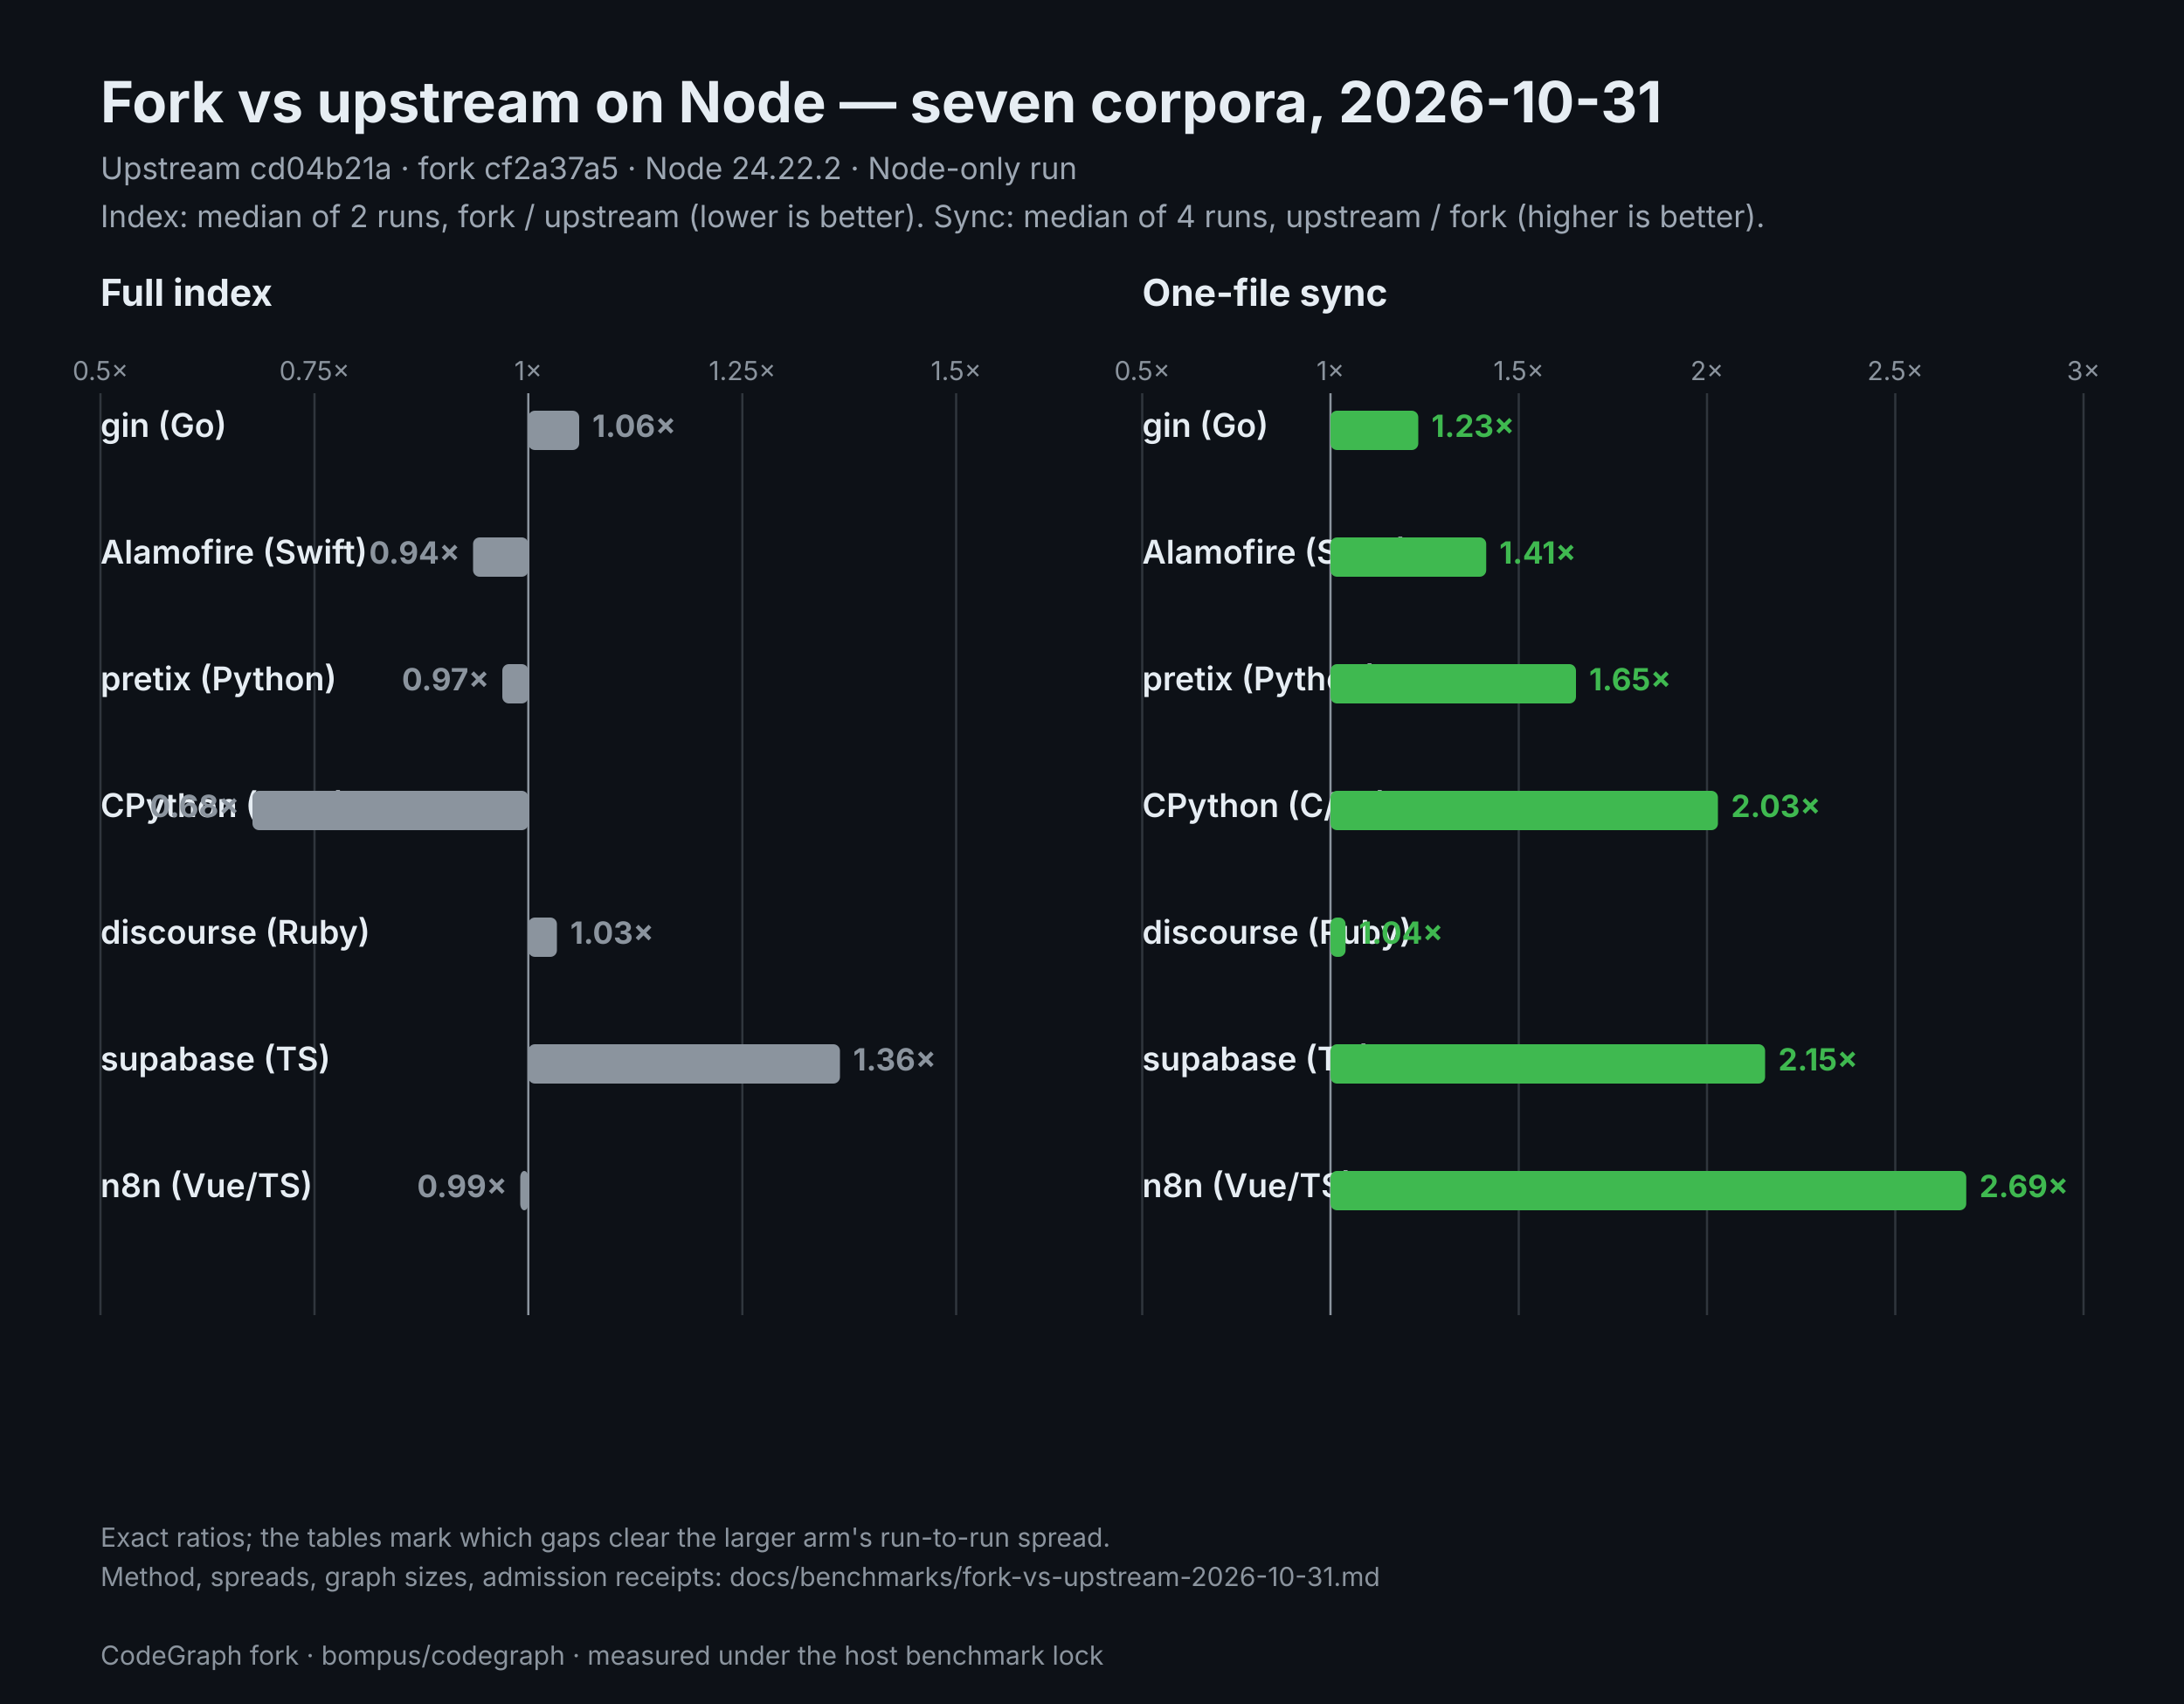
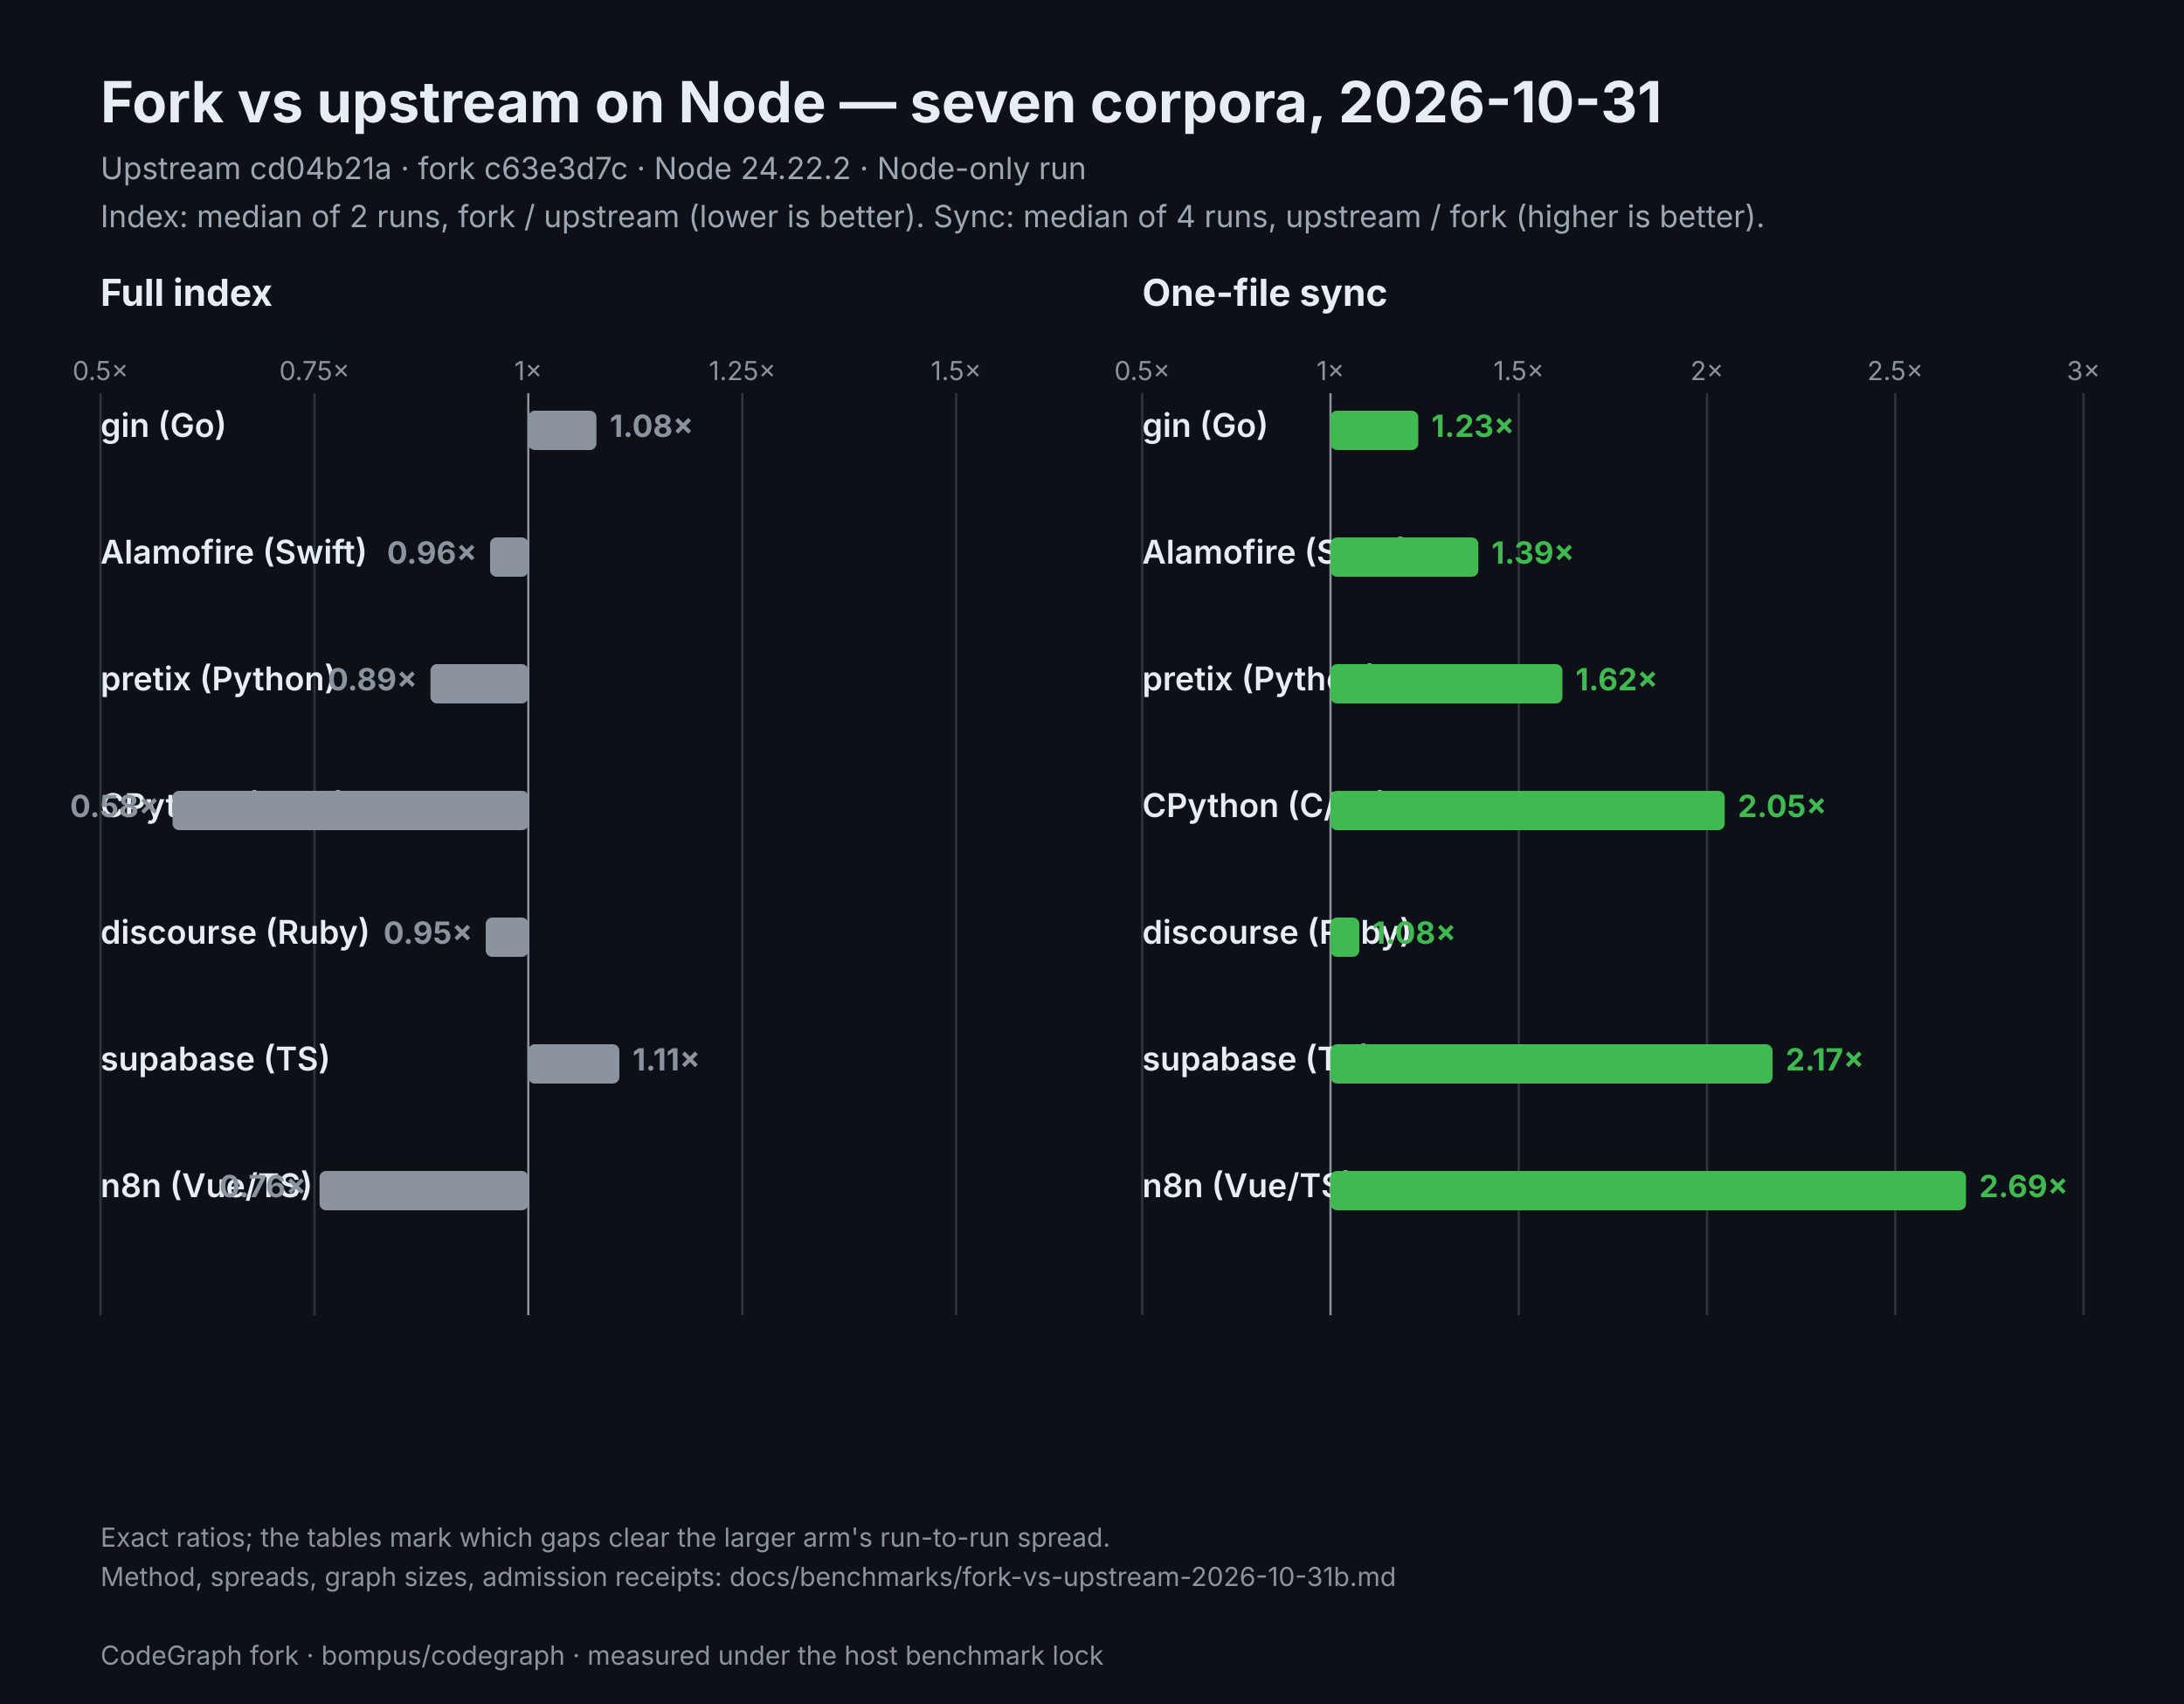
<svg xmlns="http://www.w3.org/2000/svg" width="1000" height="780" viewBox="0 0 1000 780" role="img" aria-label="Fork versus upstream on seven corpora, Node, 2026-10-31">
  <rect width="1000" height="780" fill="#0d1117" />
  <style>text{font-family:Inter,Segoe UI,system-ui,sans-serif;fill:#e6edf3}.title{font-size:26px;font-weight:700}.sub{font-size:14px;fill:#9da7b3}.corpus{font-size:15px;font-weight:600}.val{font-size:14px;font-weight:700}.axis{font-size:12px;fill:#8b949e}.good{fill:#3fb950}.bad{fill:#f85149}.tie{fill:#8b949e}</style>
  <text x="46" y="56" class="title">Fork vs upstream on Node — seven corpora, 2026-10-31</text>
-   <text x="46" y="82" class="sub">Upstream cd04b21a · fork cf2a37a5 · Node 24.22.2 · Node-only run</text>
+   <text x="46" y="82" class="sub">Upstream cd04b21a · fork c63e3d7c · Node 24.22.2 · Node-only run</text>
  <text x="46" y="104" class="sub">Index: median of 2 runs, fork / upstream (lower is better). Sync: median of 4 runs, upstream / fork (higher is better).</text>
  <text x="46" y="140" style="font-size:17px;font-weight:700">Full index</text>
  <line x1="46.0" y1="180" x2="46.0" y2="602" stroke="#30363d" stroke-width="1" />
  <text x="46.0" y="174" class="axis" text-anchor="middle">0.5×</text>
  <line x1="144.0" y1="180" x2="144.0" y2="602" stroke="#30363d" stroke-width="1" />
  <text x="144.0" y="174" class="axis" text-anchor="middle">0.75×</text>
  <line x1="241.9" y1="180" x2="241.9" y2="602" stroke="#8b949e" stroke-width="1" />
  <text x="241.9" y="174" class="axis" text-anchor="middle">1×</text>
  <line x1="339.9" y1="180" x2="339.9" y2="602" stroke="#30363d" stroke-width="1" />
  <text x="339.9" y="174" class="axis" text-anchor="middle">1.25×</text>
  <line x1="437.8" y1="180" x2="437.8" y2="602" stroke="#30363d" stroke-width="1" />
  <text x="437.8" y="174" class="axis" text-anchor="middle">1.5×</text>
  <text x="46" y="200" class="corpus">gin (Go)</text>
-   <rect x="241.9" y="188" width="23.3" height="18" rx="3" class="tie" />
-   <text x="271.2" y="200" class="val tie" text-anchor="start">1.06×</text>
+   <rect x="241.9" y="188" width="31.2" height="18" rx="3" class="tie" />
+   <text x="279.2" y="200" class="val tie" text-anchor="start">1.08×</text>
  <text x="46" y="258" class="corpus">Alamofire (Swift)</text>
-   <rect x="216.6" y="246" width="25.3" height="18" rx="3" class="tie" />
-   <text x="210.6" y="258" class="val tie" text-anchor="end">0.94×</text>
+   <rect x="224.4" y="246" width="17.5" height="18" rx="3" class="tie" />
+   <text x="218.4" y="258" class="val tie" text-anchor="end">0.96×</text>
  <text x="46" y="316" class="corpus">pretix (Python)</text>
-   <rect x="230.0" y="304" width="11.9" height="18" rx="3" class="tie" />
-   <text x="224.0" y="316" class="val tie" text-anchor="end">0.97×</text>
+   <rect x="197.1" y="304" width="44.8" height="18" rx="3" class="tie" />
+   <text x="191.1" y="316" class="val tie" text-anchor="end">0.89×</text>
  <text x="46" y="374" class="corpus">CPython (C/Py)</text>
-   <rect x="115.6" y="362" width="126.3" height="18" rx="3" class="tie" />
-   <text x="109.6" y="374" class="val tie" text-anchor="end">0.68×</text>
+   <rect x="79.0" y="362" width="163.0" height="18" rx="3" class="tie" />
+   <text x="73.0" y="374" class="val tie" text-anchor="end">0.58×</text>
  <text x="46" y="432" class="corpus">discourse (Ruby)</text>
-   <rect x="241.9" y="420" width="13.1" height="18" rx="3" class="tie" />
-   <text x="261.1" y="432" class="val tie" text-anchor="start">1.03×</text>
+   <rect x="222.4" y="420" width="19.5" height="18" rx="3" class="tie" />
+   <text x="216.4" y="432" class="val tie" text-anchor="end">0.95×</text>
  <text x="46" y="490" class="corpus">supabase (TS)</text>
-   <rect x="241.9" y="478" width="142.7" height="18" rx="3" class="tie" />
-   <text x="390.6" y="490" class="val tie" text-anchor="start">1.36×</text>
+   <rect x="241.9" y="478" width="41.7" height="18" rx="3" class="tie" />
+   <text x="289.6" y="490" class="val tie" text-anchor="start">1.11×</text>
  <text x="46" y="548" class="corpus">n8n (Vue/TS)</text>
-   <rect x="238.2" y="536" width="3.7" height="18" rx="3" class="tie" />
-   <text x="232.2" y="548" class="val tie" text-anchor="end">0.99×</text>
+   <rect x="146.3" y="536" width="95.6" height="18" rx="3" class="tie" />
+   <text x="140.3" y="548" class="val tie" text-anchor="end">0.76×</text>
  <text x="523.0" y="140" style="font-size:17px;font-weight:700">One-file sync</text>
  <line x1="523.0" y1="180" x2="523.0" y2="602" stroke="#30363d" stroke-width="1" />
  <text x="523.0" y="174" class="axis" text-anchor="middle">0.5×</text>
  <line x1="609.2" y1="180" x2="609.2" y2="602" stroke="#8b949e" stroke-width="1" />
  <text x="609.2" y="174" class="axis" text-anchor="middle">1×</text>
  <line x1="695.4" y1="180" x2="695.4" y2="602" stroke="#30363d" stroke-width="1" />
  <text x="695.4" y="174" class="axis" text-anchor="middle">1.5×</text>
  <line x1="781.6" y1="180" x2="781.6" y2="602" stroke="#30363d" stroke-width="1" />
  <text x="781.6" y="174" class="axis" text-anchor="middle">2×</text>
  <line x1="867.8" y1="180" x2="867.8" y2="602" stroke="#30363d" stroke-width="1" />
  <text x="867.8" y="174" class="axis" text-anchor="middle">2.5×</text>
  <line x1="954.0" y1="180" x2="954.0" y2="602" stroke="#30363d" stroke-width="1" />
  <text x="954.0" y="174" class="axis" text-anchor="middle">3×</text>
  <text x="523.0" y="200" class="corpus">gin (Go)</text>
  <rect x="609.2" y="188" width="40.2" height="18" rx="3" class="good" />
  <text x="655.4" y="200" class="val good" text-anchor="start">1.23×</text>
  <text x="523.0" y="258" class="corpus">Alamofire (Swift)</text>
-   <rect x="609.2" y="246" width="71.3" height="18" rx="3" class="good" />
-   <text x="686.5" y="258" class="val good" text-anchor="start">1.41×</text>
+   <rect x="609.2" y="246" width="67.7" height="18" rx="3" class="good" />
+   <text x="682.9" y="258" class="val good" text-anchor="start">1.39×</text>
  <text x="523.0" y="316" class="corpus">pretix (Python)</text>
-   <rect x="609.2" y="304" width="112.4" height="18" rx="3" class="good" />
-   <text x="727.6" y="316" class="val good" text-anchor="start">1.65×</text>
+   <rect x="609.2" y="304" width="106.2" height="18" rx="3" class="good" />
+   <text x="721.4" y="316" class="val good" text-anchor="start">1.62×</text>
  <text x="523.0" y="374" class="corpus">CPython (C/Py)</text>
-   <rect x="609.2" y="362" width="177.4" height="18" rx="3" class="good" />
-   <text x="792.6" y="374" class="val good" text-anchor="start">2.03×</text>
+   <rect x="609.2" y="362" width="180.5" height="18" rx="3" class="good" />
+   <text x="795.7" y="374" class="val good" text-anchor="start">2.05×</text>
  <text x="523.0" y="432" class="corpus">discourse (Ruby)</text>
-   <rect x="609.2" y="420" width="6.9" height="18" rx="3" class="good" />
-   <text x="622.1" y="432" class="val good" text-anchor="start">1.04×</text>
+   <rect x="609.2" y="420" width="13.2" height="18" rx="3" class="good" />
+   <text x="628.4" y="432" class="val good" text-anchor="start">1.08×</text>
  <text x="523.0" y="490" class="corpus">supabase (TS)</text>
-   <rect x="609.2" y="478" width="199.0" height="18" rx="3" class="good" />
-   <text x="814.2" y="490" class="val good" text-anchor="start">2.15×</text>
+   <rect x="609.2" y="478" width="202.4" height="18" rx="3" class="good" />
+   <text x="817.6" y="490" class="val good" text-anchor="start">2.17×</text>
  <text x="523.0" y="548" class="corpus">n8n (Vue/TS)</text>
-   <rect x="609.2" y="536" width="291.1" height="18" rx="3" class="good" />
-   <text x="906.3" y="548" class="val good" text-anchor="start">2.69×</text>
+   <rect x="609.2" y="536" width="291.0" height="18" rx="3" class="good" />
+   <text x="906.2" y="548" class="val good" text-anchor="start">2.69×</text>
  <text x="46" y="708" class="axis">Exact ratios; the tables mark which gaps clear the larger arm's run-to-run spread.</text>
-   <text x="46" y="726" class="axis">Method, spreads, graph sizes, admission receipts: docs/benchmarks/fork-vs-upstream-2026-10-31.md</text>
+   <text x="46" y="726" class="axis">Method, spreads, graph sizes, admission receipts: docs/benchmarks/fork-vs-upstream-2026-10-31b.md</text>
  <text x="46" y="762" class="axis">CodeGraph fork · bompus/codegraph · measured under the host benchmark lock</text>
</svg>
